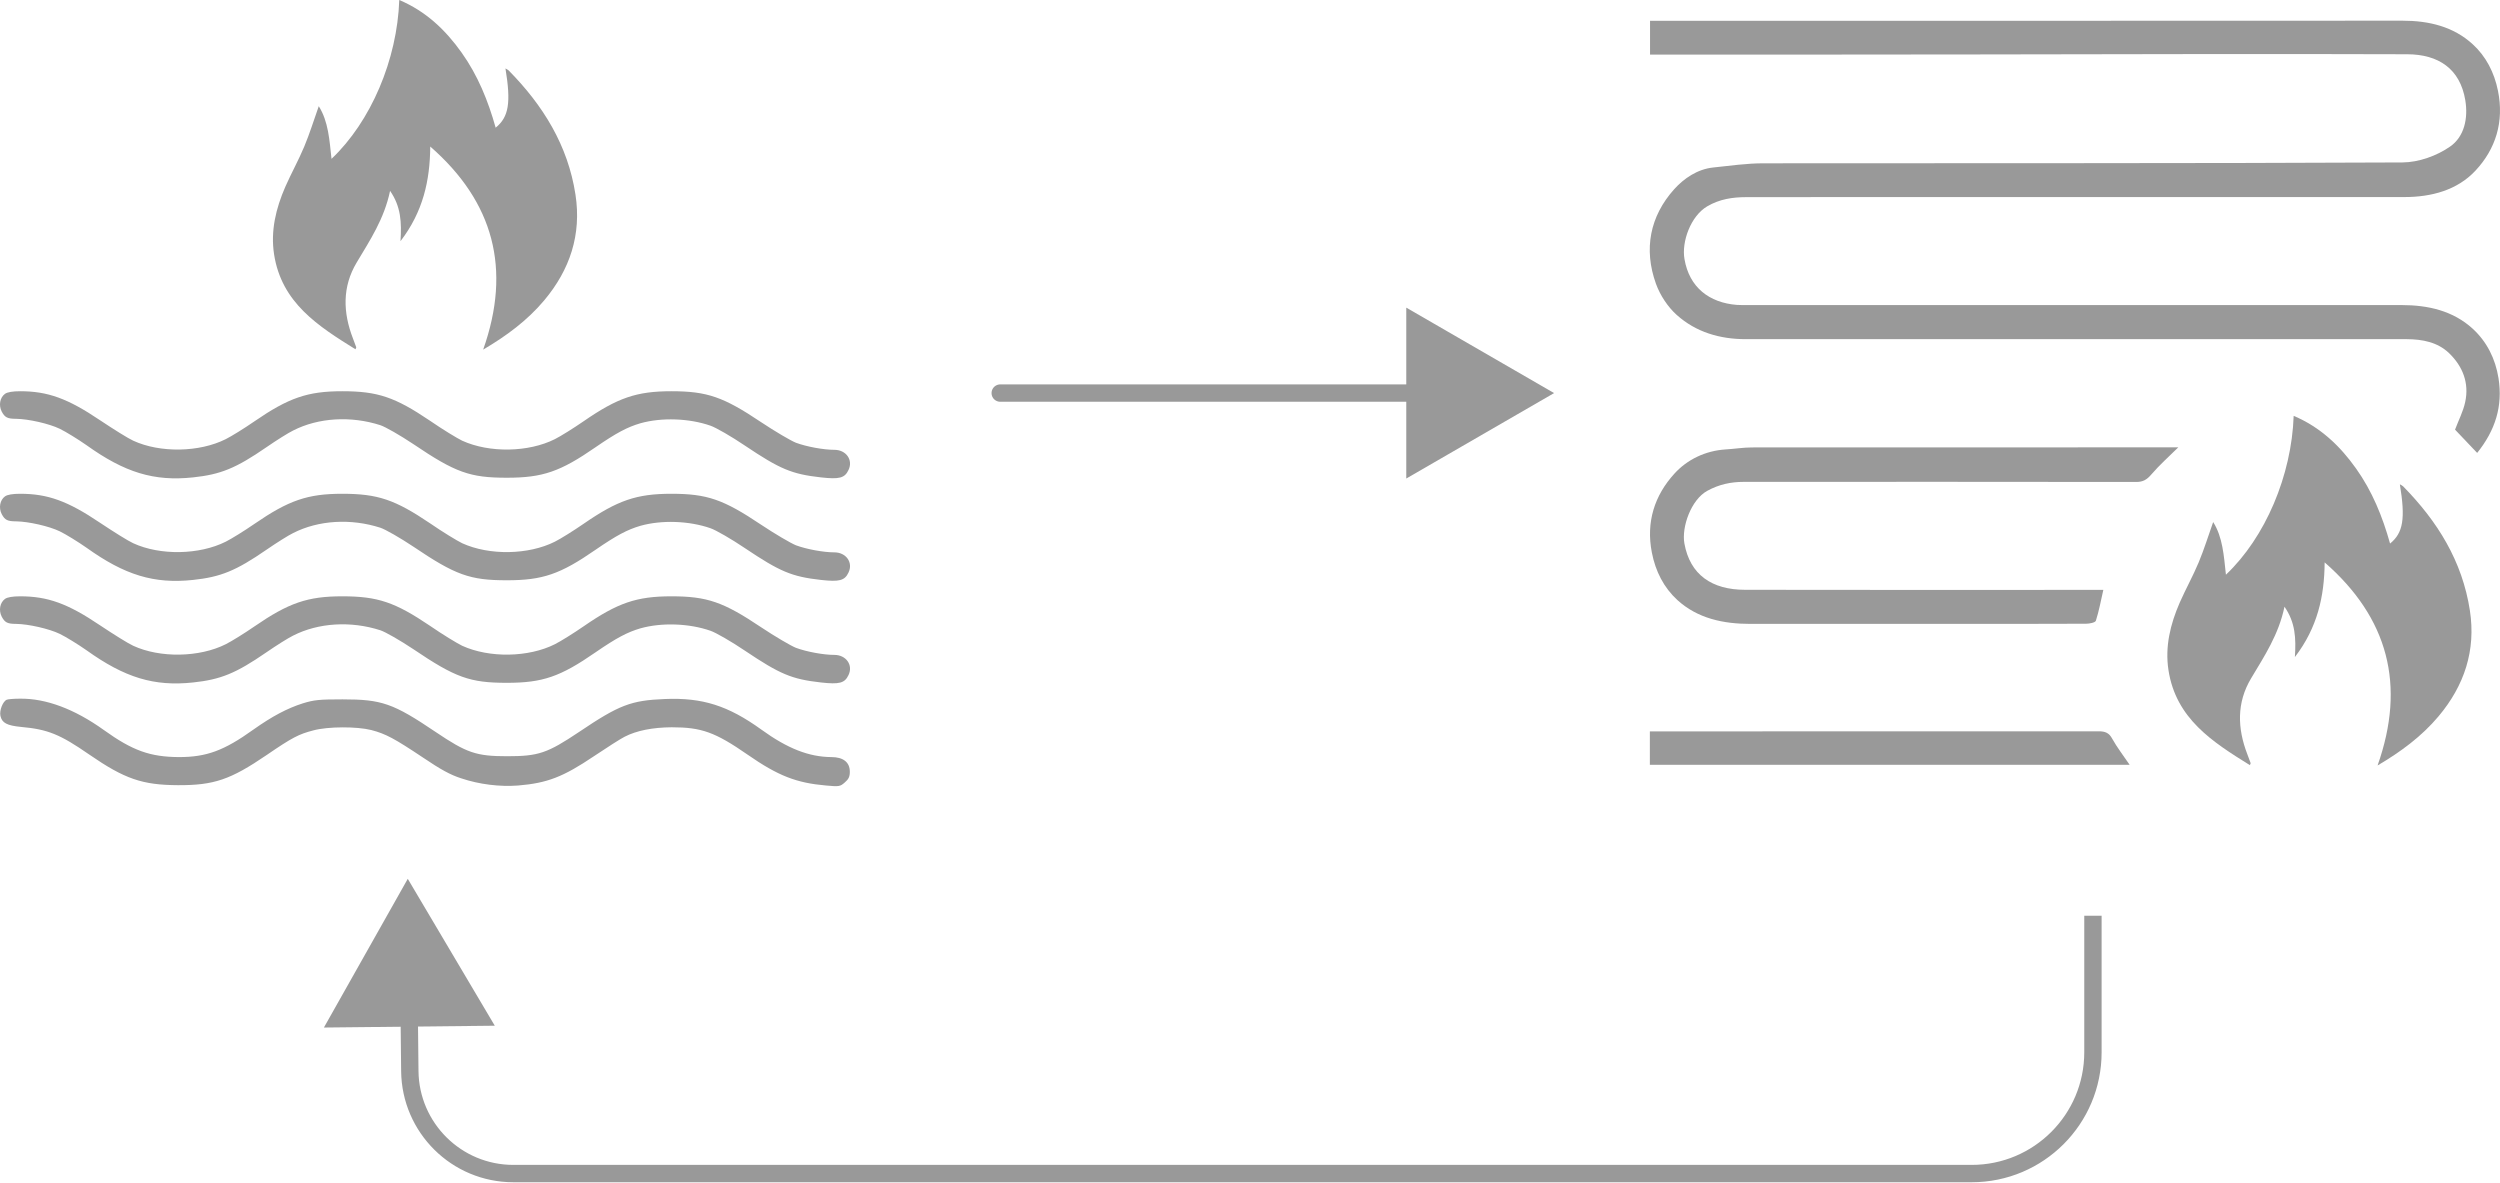
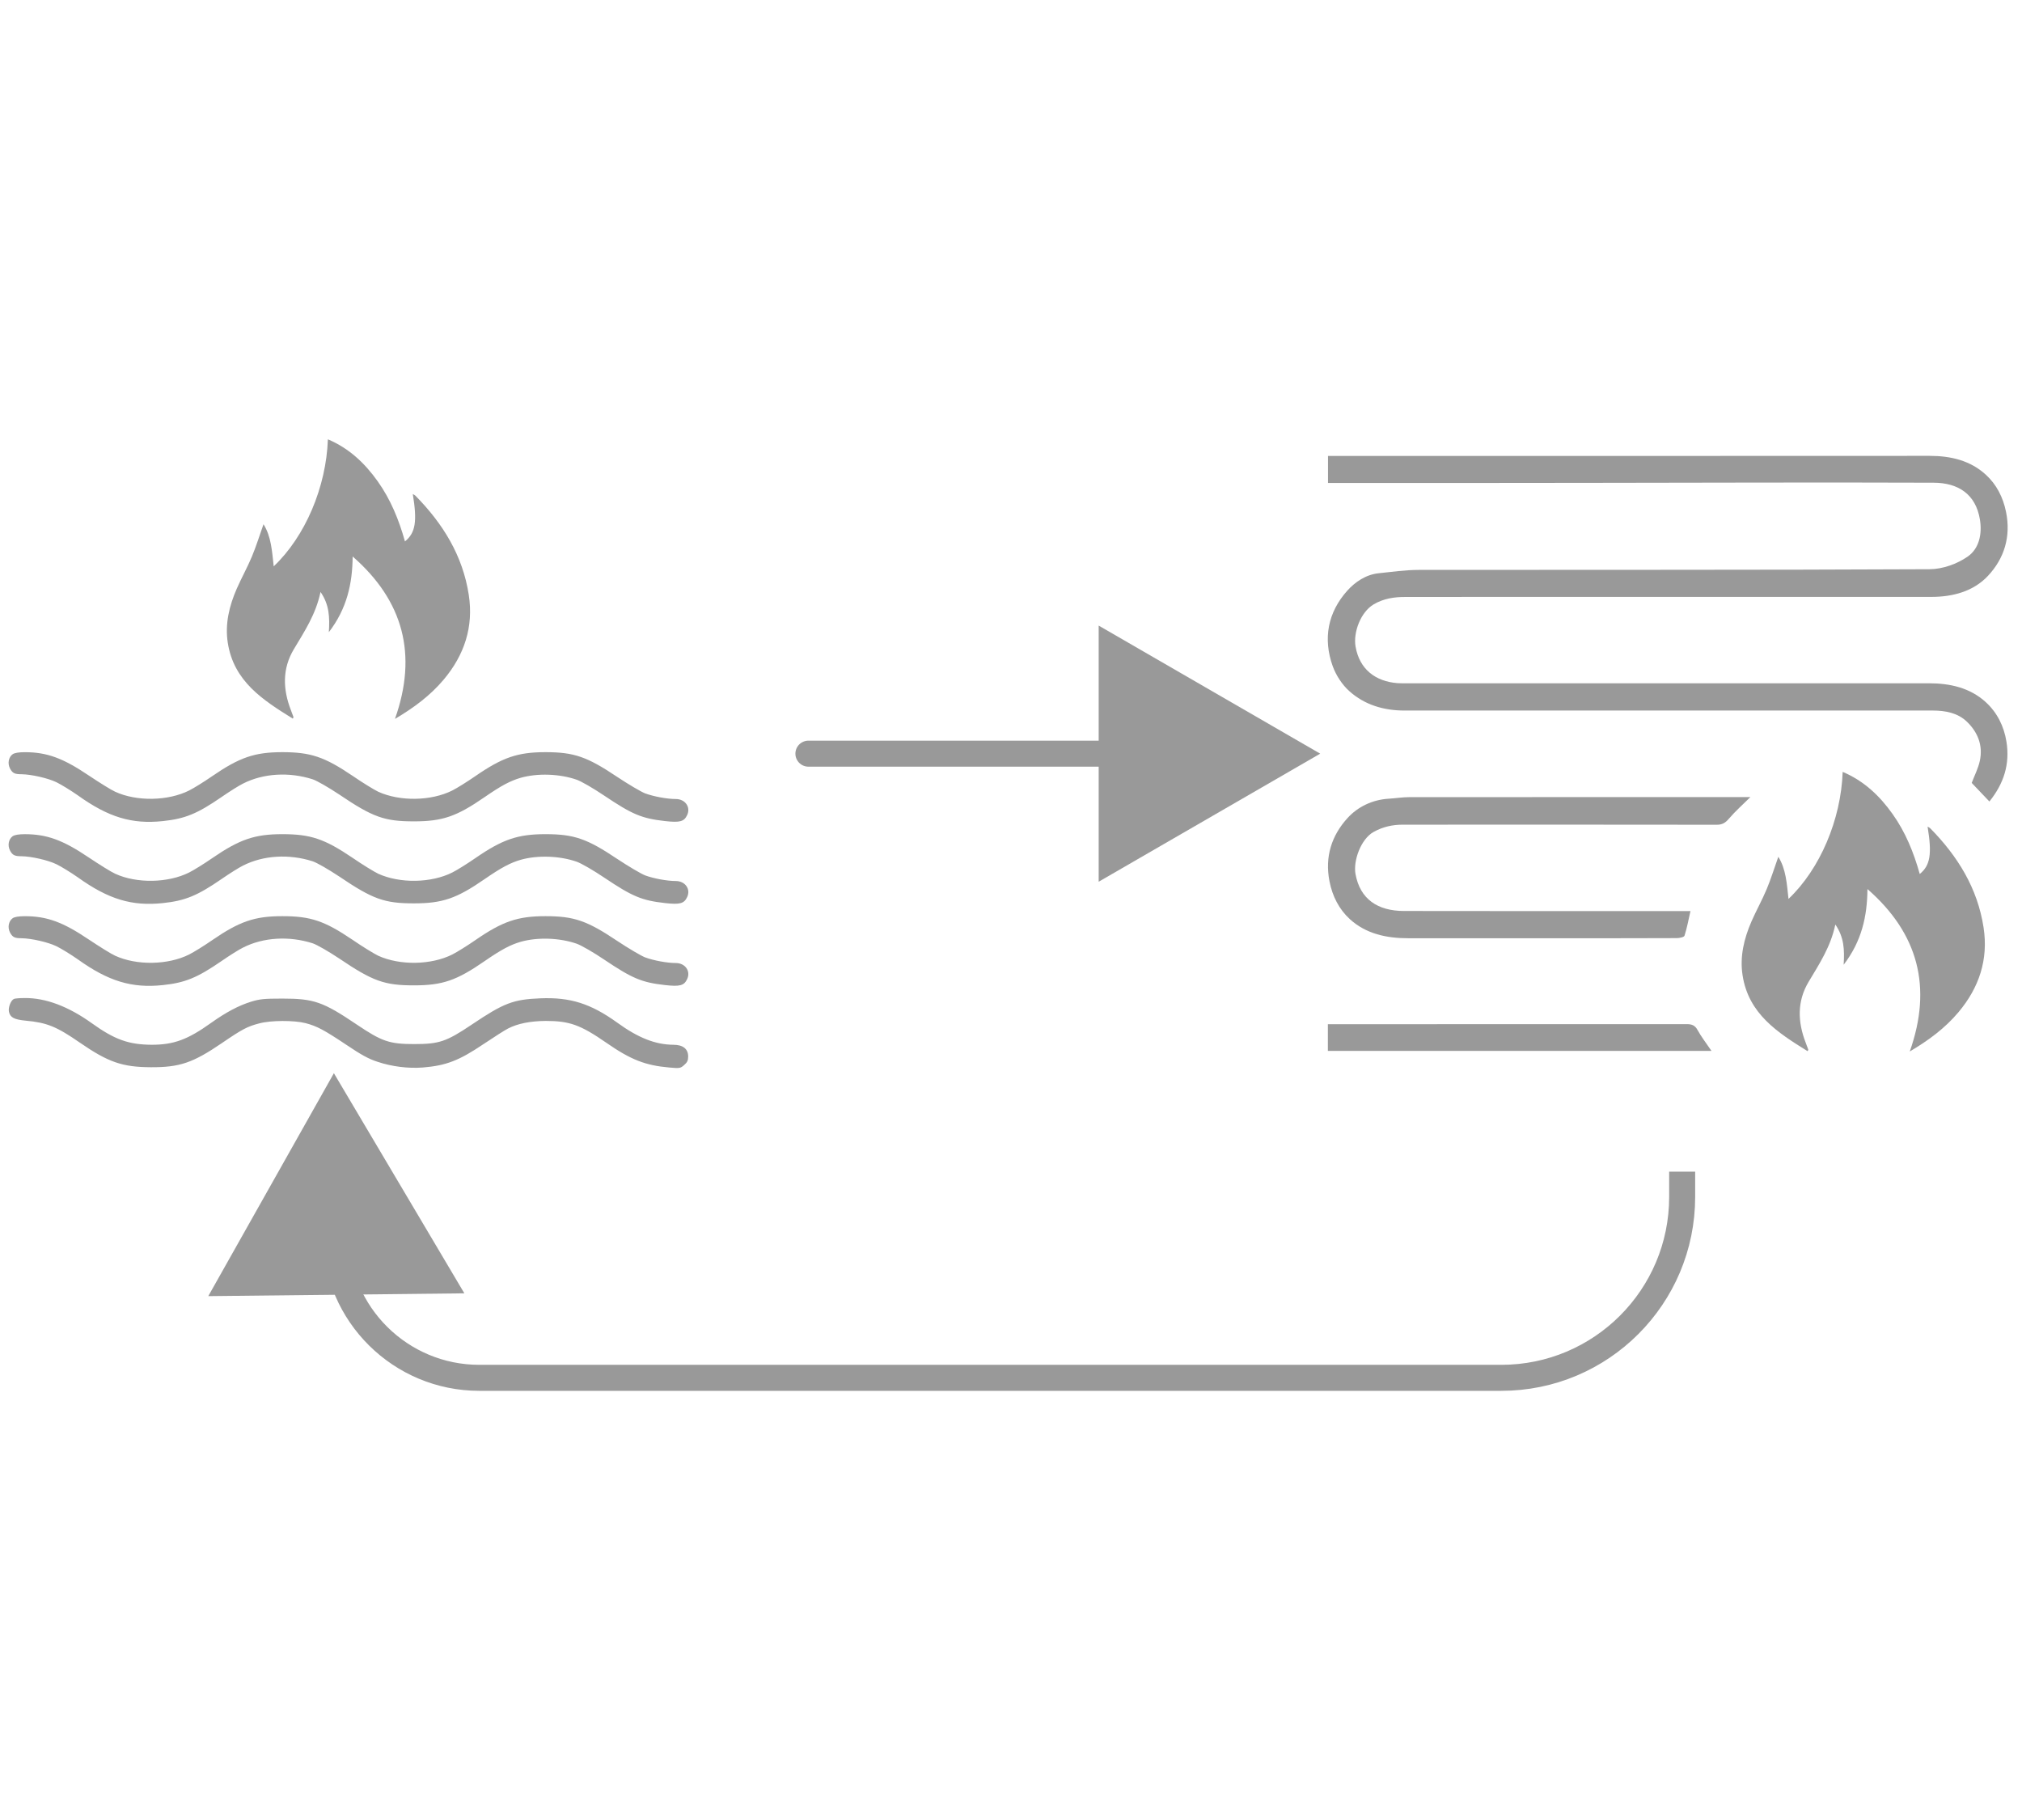
- <svg xmlns="http://www.w3.org/2000/svg" version="1.1" x="0px" y="0px" viewBox="0 0 2881.655 1362.732" enable-background="new 0 0 1000 1000" xml:space="preserve" id="svg16" width="2881.655" height="1362.732">
+ <svg xmlns="http://www.w3.org/2000/svg" version="1.1" x="0px" y="0px" viewBox="0 0 200 180" enable-background="new 0 0 1000 1000" xml:space="preserve" id="svg16" width="200" height="180">
  <defs id="defs20">
    <marker style="overflow:visible" id="marker1567" refX="0" refY="0" orient="auto">
      <path transform="scale(0.8)" style="fill:#999999;fill-opacity:1;fill-rule:evenodd;stroke:#999999;stroke-width:1pt;stroke-opacity:1" d="M 5.77,0 -2.88,5 V -5 Z" id="path1565" />
    </marker>
    <marker style="overflow:visible" id="TriangleOutL" refX="0" refY="0" orient="auto">
      <path transform="scale(0.8)" style="fill:#999999;fill-opacity:1;fill-rule:evenodd;stroke:#999999;stroke-width:1pt;stroke-opacity:1" d="M 5.77,0 -2.88,5 V -5 Z" id="path999" />
    </marker>
    <marker style="overflow:visible" id="Arrow1Lend" refX="0" refY="0" orient="auto">
      <path transform="matrix(-0.8,0,0,-0.8,-10,0)" style="fill:#b3b3b3;fill-opacity:1;fill-rule:evenodd;stroke:#b3b3b3;stroke-width:1pt;stroke-opacity:1" d="M 0,0 5,-5 -12.5,0 5,5 Z" id="path860" />
    </marker>
    <marker style="overflow:visible" id="TriangleOutL-3" refX="0" refY="0" orient="auto">
      <path transform="scale(0.8)" style="fill:#b3b3b3;fill-opacity:1;fill-rule:evenodd;stroke:#b3b3b3;stroke-width:1pt;stroke-opacity:1" d="M 5.77,0 -2.88,5 V -5 Z" id="path999-2" />
    </marker>
  </defs>
-   <path d="m 5.762,572.142 c -5.76,4.17 -7.55,13.11 -3.77,20.46 3.58,6.75 6.56,8.34 16.68,8.34 14.1,0.2 37.94,5.56 50.25,11.52 6.95,3.38 20.86,11.92 30.79,18.87 44.1,31.58 77.86,41.91 122.75,37.14 31.98,-3.38 49.46,-10.53 84.62,-34.76 11.52,-7.95 25.42,-16.68 30.79,-19.27 29.2,-14.9 66.54,-17.08 100.51,-6.16 5.96,1.99 22.64,11.52 38.14,21.85 48.47,32.77 65.15,38.73 107.66,38.73 41.32,0 61.57,-6.95 102.29,-35.16 24.24,-16.68 36.75,-23.24 51.64,-27.61 24.63,-6.95 56.41,-5.76 80.84,2.78 6.35,2.19 24.23,12.51 39.52,22.84 40.52,27.21 54.03,32.97 87.8,36.75 21.25,2.38 27.41,0.8 31.78,-8.54 5.56,-11.52 -2.78,-23.24 -16.29,-23.24 -12.51,0 -31.98,-3.58 -44.29,-8.14 -5.96,-2.38 -24.24,-13.11 -40.32,-23.83 -43.3,-29 -61.97,-35.56 -103.29,-35.56 -40.12,0 -61.97,7.55 -101.1,34.56 -11.52,7.95 -26.42,17.28 -33.17,20.66 -30.39,15.29 -75.48,16.09 -106.86,1.79 -5.76,-2.78 -22.45,-12.91 -37.14,-23.04 -40.32,-27.21 -60.18,-33.97 -101.1,-33.97 -39.92,0 -61.77,7.55 -101.3,34.76 -11.52,7.95 -26.22,17.08 -32.97,20.46 -30.39,15.29 -75.68,16.09 -106.66,1.79 -5.76,-2.58 -22.84,-13.31 -38.34,-23.64 -37.14,-25.03 -60.18,-33.37 -91.97,-33.37 -8.55,0.01 -14.71,1 -17.49,2.99 z" id="path8" style="fill:#999999;fill-opacity:1;stroke-width:0.1" />
-   <path d="m 7.854,806.524 c -4.57,1.79 -8.74,12.51 -7.35,18.67 1.79,8.14 7.55,11.12 23.84,12.71 30.79,2.78 44.89,8.54 78.46,31.78 40.92,28.21 61.18,35.16 102.29,35.36 41.51,0.2 60.58,-6.36 102.29,-34.76 29.6,-20.26 36.95,-24.03 53.83,-28.4 16.88,-4.57 50.25,-4.57 66.74,-0.4 16.69,4.37 26.62,9.73 59.39,31.58 20.86,14.1 31.78,20.06 44.1,24.03 21.25,7.15 44.69,9.93 65.75,8.34 33.57,-2.78 52.04,-9.93 87.4,-33.77 15.1,-10.13 30.99,-20.26 35.36,-22.44 13.9,-7.15 32.18,-10.73 54.22,-10.92 34.37,0 50.06,5.56 87.6,31.58 35.16,24.43 56.21,32.57 90.38,35.55 15.1,1.39 16.29,1.19 21.65,-3.57 4.37,-3.78 5.76,-6.55 5.76,-12.32 0,-10.92 -7.55,-16.88 -21.25,-16.88 -25.82,-0.2 -50.45,-9.73 -80.84,-31.78 -38.33,-27.61 -67.93,-36.94 -111.04,-35.16 -39.13,1.59 -52.64,6.75 -98.91,37.94 -36.75,24.63 -46.88,28.01 -83.03,28.01 -35.55,0 -46.48,-3.77 -82.43,-28.01 -48.86,-32.97 -61.97,-37.54 -107.26,-37.54 -26.62,0 -32.77,0.6 -45.68,4.57 -18.08,5.76 -35.36,14.9 -57.21,30.39 -33.77,24.23 -54.03,31.58 -85.61,31.58 -33.17,-0.2 -53.43,-7.35 -86.6,-31.19 -33.79,-24.23 -66.76,-36.54 -96.76,-36.14 -6.95,0 -13.7,0.59 -15.09,1.19 z" id="path10" style="fill:#999999;fill-opacity:1;stroke-width:0.1" />
-   <path d="m 495.926,168.9 c -0.3,39.1 -8.2,75.1 -34.3,109.1 1.4,-21.7 0.6,-39.8 -12,-58 -6.7,32.2 -23.2,57 -38.5,82.6 -16.8,28.1 -15.8,57.7 -4.3,87.5 1.3,3.4 2.6,6.8 3.8,10.2 0.1,0.2 -0.2,0.6 -0.9,2.3 -43,-26.7 -85.2,-53.6 -93.8,-109.4 -4.2,-27.1 2.1,-53 12.9,-77.8 6.9,-15.7 15.3,-30.7 21.9,-46.5 6.3,-15.1 11.1,-30.7 16.7,-46.5 11.1,17.6 12.3,38.9 14.7,60.7 45.4,-43 75.7,-114.2 78.1,-183.1 30.7,13 53.3,34.5 71.9,60.7 18.6,26.1 30.5,55.4 39.2,86.5 15.2,-12.4 17.8,-28.7 11.3,-68.3 1.5,0.9 2.8,1.4 3.7,2.3 39.6,40.2 68.3,86.3 77,143.1 7.1,46.2 -6.4,86.6 -36.1,122 -19.5,23.2 -43.5,40.9 -70.3,56.7 32.9,-92.9 12.1,-170.3 -61,-234.1 z" id="path6" style="fill:#999999;fill-opacity:1;stroke:none" />
-   <path d="m 5.762,690.336 c -5.76,4.17 -7.55,13.11 -3.77,20.46 3.58,6.75 6.56,8.34 16.68,8.34 14.1,0.2 37.94,5.56 50.25,11.52 6.95,3.38 20.86,11.92 30.79,18.87 44.1,31.58 77.86,41.91 122.75,37.14 31.98,-3.38 49.46,-10.53 84.62,-34.76 11.52,-7.95 25.42,-16.68 30.79,-19.27 29.2,-14.9 66.54,-17.08 100.51,-6.16 5.96,1.99 22.64,11.52 38.14,21.85 48.47,32.77 65.15,38.73 107.66,38.73 41.32,0 61.57,-6.95 102.29,-35.16 24.24,-16.68 36.75,-23.24 51.64,-27.61 24.63,-6.95 56.41,-5.76 80.84,2.78 6.35,2.19 24.23,12.51 39.52,22.84 40.52,27.21 54.03,32.97 87.8,36.75 21.25,2.38 27.41,0.8 31.78,-8.54 5.56,-11.52 -2.78,-23.24 -16.29,-23.24 -12.51,0 -31.98,-3.58 -44.29,-8.14 -5.96,-2.38 -24.24,-13.11 -40.32,-23.83 -43.3,-29 -61.97,-35.56 -103.29,-35.56 -40.12,0 -61.97,7.55 -101.1,34.56 -11.52,7.95 -26.42,17.28 -33.17,20.66 -30.39,15.29 -75.48,16.09 -106.86,1.79 -5.76,-2.78 -22.45,-12.91 -37.14,-23.04 -40.32,-27.21 -60.18,-33.97 -101.1,-33.97 -39.92,0 -61.77,7.55 -101.3,34.76 -11.52,7.95 -26.22,17.08 -32.97,20.46 -30.39,15.29 -75.68,16.09 -106.66,1.79 -5.76,-2.58 -22.84,-13.31 -38.34,-23.64 -37.14,-25.03 -60.18,-33.37 -91.97,-33.37 -8.55,0.01 -14.71,1 -17.49,2.99 z" id="path8-1" style="fill:#999999;fill-opacity:1;stroke-width:0.1" />
-   <path d="m 5.762,453.948 c -5.76,4.17 -7.55,13.11 -3.77,20.46 3.58,6.75 6.56,8.34 16.68,8.34 14.1,0.2 37.94,5.56 50.25,11.52 6.95,3.38 20.86,11.92 30.79,18.87 44.1,31.58 77.86,41.91 122.75,37.14 31.98,-3.38 49.46,-10.53 84.62,-34.76 11.52,-7.95 25.42,-16.68 30.79,-19.27 29.2,-14.9 66.54,-17.08 100.51,-6.16 5.96,1.99 22.64,11.52 38.14,21.85 48.47,32.77 65.15,38.73 107.66,38.73 41.32,0 61.57,-6.95 102.29,-35.16 24.24,-16.68 36.75,-23.24 51.64,-27.61 24.63,-6.95 56.41,-5.76 80.84,2.78 6.35,2.19 24.23,12.51 39.52,22.84 40.52,27.21 54.03,32.97 87.8,36.75 21.25,2.38 27.41,0.8 31.78,-8.54 5.56,-11.52 -2.78,-23.24 -16.29,-23.24 -12.51,0 -31.98,-3.58 -44.29,-8.14 -5.96,-2.38 -24.24,-13.11 -40.32,-23.83 -43.3,-29 -61.97,-35.56 -103.29,-35.56 -40.12,0 -61.97,7.55 -101.1,34.56 -11.52,7.95 -26.42,17.28 -33.17,20.66 -30.39,15.29 -75.48,16.09 -106.86,1.79 -5.76,-2.78 -22.45,-12.91 -37.14,-23.04 -40.32,-27.21 -60.18,-33.97 -101.1,-33.97 -39.92,0 -61.77,7.55 -101.3,34.76 -11.52,7.95 -26.22,17.08 -32.97,20.46 -30.39,15.29 -75.68,16.09 -106.66,1.79 -5.76,-2.58 -22.84,-13.31 -38.34,-23.64 -37.14,-25.03 -60.18,-33.37 -91.97,-33.37 -8.55,0.01 -14.71,1 -17.49,2.99 z" id="path8-3" style="fill:#999999;fill-opacity:1;stroke-width:0.1" />
-   <g id="g867" transform="translate(1891.634,-47.05818)">
+   <path d="m 1.247,82.707 c -0.395,0.286 -0.518,0.9 -0.259,1.404 0.246,0.463 0.45,0.572 1.145,0.572 0.967,0.014 2.603,0.382 3.448,0.79 0.477,0.232 1.431,0.818 2.113,1.295 3.026,2.167 5.342,2.876 8.423,2.548 2.194,-0.232 3.394,-0.723 5.806,-2.385 0.79,-0.546 1.744,-1.145 2.113,-1.322 2.004,-1.022 4.566,-1.172 6.897,-0.423 0.409,0.137 1.553,0.79 2.617,1.499 3.326,2.249 4.47,2.658 7.387,2.658 2.835,0 4.225,-0.477 7.019,-2.413 1.663,-1.145 2.522,-1.595 3.543,-1.895 1.69,-0.477 3.871,-0.395 5.547,0.191 0.436,0.15 1.663,0.858 2.712,1.567 2.78,1.867 3.707,2.262 6.025,2.522 1.458,0.163 1.881,0.055 2.181,-0.586 0.382,-0.79 -0.191,-1.595 -1.118,-1.595 -0.858,0 -2.194,-0.246 -3.039,-0.559 -0.409,-0.163 -1.663,-0.9 -2.767,-1.635 -2.971,-1.99 -4.252,-2.44 -7.087,-2.44 -2.753,0 -4.252,0.518 -6.937,2.371 -0.79,0.546 -1.813,1.186 -2.276,1.418 -2.085,1.049 -5.179,1.104 -7.332,0.123 -0.395,-0.191 -1.54,-0.886 -2.548,-1.581 -2.767,-1.867 -4.129,-2.331 -6.937,-2.331 -2.739,0 -4.238,0.518 -6.951,2.385 -0.79,0.546 -1.799,1.172 -2.262,1.404 -2.085,1.049 -5.193,1.104 -7.319,0.123 C 10.994,86.237 9.822,85.501 8.758,84.792 6.21,83.074 4.629,82.502 2.447,82.502 c -0.587,6.61e-4 -1.009,0.069 -1.2,0.205 z" id="path8" style="fill:#999999;fill-opacity:1;stroke-width:0.007" />
+   <path d="m 1.391,98.79 c -0.314,0.123 -0.6,0.858 -0.504,1.281 0.123,0.559 0.518,0.763 1.636,0.872 2.113,0.191 3.08,0.586 5.384,2.181 2.808,1.936 4.198,2.413 7.019,2.426 2.848,0.014 4.157,-0.436 7.019,-2.385 2.031,-1.39 2.535,-1.649 3.694,-1.949 1.158,-0.314 3.448,-0.314 4.579,-0.027 1.145,0.3 1.827,0.668 4.075,2.167 1.431,0.967 2.181,1.376 3.026,1.649 1.458,0.491 3.066,0.681 4.512,0.572 2.303,-0.191 3.571,-0.681 5.997,-2.317 1.036,-0.695 2.126,-1.39 2.426,-1.54 0.954,-0.491 2.208,-0.736 3.72,-0.749 2.358,0 3.435,0.382 6.011,2.167 2.413,1.676 3.857,2.235 6.202,2.439 1.036,0.095 1.118,0.082 1.486,-0.245 0.3,-0.259 0.395,-0.449 0.395,-0.845 0,-0.749 -0.518,-1.158 -1.458,-1.158 -1.772,-0.014 -3.462,-0.668 -5.547,-2.181 -2.63,-1.895 -4.661,-2.535 -7.619,-2.413 -2.685,0.109 -3.612,0.463 -6.787,2.603 -2.522,1.69 -3.217,1.922 -5.697,1.922 -2.439,0 -3.189,-0.259 -5.656,-1.922 -3.353,-2.262 -4.252,-2.576 -7.36,-2.576 -1.827,0 -2.249,0.041 -3.134,0.314 -1.241,0.395 -2.426,1.022 -3.926,2.085 -2.317,1.663 -3.707,2.167 -5.874,2.167 -2.276,-0.014 -3.666,-0.504 -5.942,-2.14 -2.319,-1.663 -4.581,-2.507 -6.639,-2.48 -0.477,0 -0.94,0.04 -1.035,0.082 z" id="path10" style="fill:#999999;fill-opacity:1;stroke-width:0.007" />
+   <path d="m 34.881,55.038 c -0.021,2.683 -0.563,5.153 -2.354,7.486 0.096,-1.489 0.041,-2.731 -0.823,-3.98 -0.46,2.209 -1.592,3.911 -2.642,5.668 -1.153,1.928 -1.084,3.959 -0.295,6.004 0.089,0.233 0.178,0.467 0.261,0.7 0.007,0.014 -0.014,0.041 -0.062,0.158 -2.951,-1.832 -5.846,-3.678 -6.436,-7.507 -0.288,-1.86 0.144,-3.637 0.885,-5.338 0.473,-1.077 1.05,-2.107 1.503,-3.191 0.432,-1.036 0.762,-2.107 1.146,-3.191 0.762,1.208 0.844,2.669 1.009,4.165 3.115,-2.951 5.194,-7.836 5.359,-12.564 2.107,0.892 3.657,2.367 4.934,4.165 1.276,1.791 2.093,3.801 2.69,5.935 1.043,-0.851 1.221,-1.969 0.775,-4.687 0.103,0.062 0.192,0.096 0.254,0.158 2.717,2.758 4.687,5.922 5.283,9.819 0.487,3.17 -0.439,5.942 -2.477,8.371 -1.338,1.592 -2.985,2.806 -4.824,3.891 2.257,-6.374 0.83,-11.685 -4.186,-16.063 z" id="path6" style="fill:#999999;fill-opacity:1;stroke:none;stroke-width:0.069" />
+   <path d="m 1.247,90.817 c -0.395,0.286 -0.518,0.9 -0.259,1.404 0.246,0.463 0.45,0.572 1.145,0.572 0.967,0.014 2.603,0.382 3.448,0.79 0.477,0.232 1.431,0.818 2.113,1.295 3.026,2.167 5.342,2.876 8.423,2.548 2.194,-0.232 3.394,-0.723 5.806,-2.385 0.79,-0.546 1.744,-1.145 2.113,-1.322 2.004,-1.022 4.566,-1.172 6.897,-0.423 0.409,0.137 1.553,0.79 2.617,1.499 3.326,2.249 4.47,2.658 7.387,2.658 2.835,0 4.225,-0.477 7.019,-2.413 1.663,-1.145 2.522,-1.595 3.543,-1.895 1.69,-0.477 3.871,-0.395 5.547,0.191 0.436,0.15 1.663,0.858 2.712,1.567 2.78,1.867 3.707,2.262 6.025,2.522 1.458,0.163 1.881,0.055 2.181,-0.586 0.382,-0.79 -0.191,-1.595 -1.118,-1.595 -0.858,0 -2.194,-0.246 -3.039,-0.559 -0.409,-0.163 -1.663,-0.9 -2.767,-1.635 -2.971,-1.99 -4.252,-2.44 -7.087,-2.44 -2.753,0 -4.252,0.518 -6.937,2.371 -0.79,0.546 -1.813,1.186 -2.276,1.418 -2.085,1.049 -5.179,1.104 -7.332,0.123 -0.395,-0.191 -1.54,-0.886 -2.548,-1.581 -2.767,-1.867 -4.129,-2.331 -6.937,-2.331 -2.739,0 -4.238,0.518 -6.951,2.385 -0.79,0.546 -1.799,1.172 -2.262,1.404 -2.085,1.049 -5.193,1.104 -7.319,0.123 C 10.994,94.347 9.822,93.611 8.758,92.902 6.21,91.184 4.629,90.612 2.447,90.612 1.861,90.613 1.438,90.681 1.247,90.817 Z" id="path8-1" style="fill:#999999;fill-opacity:1;stroke-width:0.007" />
+   <path d="m 1.247,74.597 c -0.395,0.286 -0.518,0.9 -0.259,1.404 0.246,0.463 0.45,0.572 1.145,0.572 0.967,0.014 2.603,0.382 3.448,0.79 0.477,0.232 1.431,0.818 2.113,1.295 3.026,2.167 5.342,2.876 8.423,2.548 2.194,-0.232 3.394,-0.723 5.806,-2.385 0.79,-0.546 1.744,-1.145 2.113,-1.322 2.004,-1.022 4.566,-1.172 6.897,-0.423 0.409,0.137 1.553,0.79 2.617,1.499 3.326,2.249 4.47,2.658 7.387,2.658 2.835,0 4.225,-0.477 7.019,-2.413 1.663,-1.145 2.522,-1.595 3.543,-1.895 1.69,-0.477 3.871,-0.395 5.547,0.191 0.436,0.15 1.663,0.858 2.712,1.567 2.78,1.867 3.707,2.262 6.025,2.522 1.458,0.163 1.881,0.055 2.181,-0.586 0.382,-0.79 -0.191,-1.595 -1.118,-1.595 -0.858,0 -2.194,-0.246 -3.039,-0.559 -0.409,-0.163 -1.663,-0.9 -2.767,-1.635 -2.971,-1.99 -4.252,-2.44 -7.087,-2.44 -2.753,0 -4.252,0.518 -6.937,2.371 -0.79,0.546 -1.813,1.186 -2.276,1.418 -2.085,1.049 -5.179,1.104 -7.332,0.123 -0.395,-0.191 -1.54,-0.886 -2.548,-1.581 -2.767,-1.867 -4.129,-2.331 -6.937,-2.331 -2.739,0 -4.238,0.518 -6.951,2.385 -0.79,0.546 -1.799,1.172 -2.262,1.404 -2.085,1.049 -5.193,1.104 -7.319,0.123 C 10.994,78.127 9.822,77.391 8.758,76.682 6.21,74.964 4.629,74.392 2.447,74.392 c -0.587,6.94e-4 -1.009,0.069 -1.2,0.205 z" id="path8-3" style="fill:#999999;fill-opacity:1;stroke-width:0.007" />
+   <g id="g867" transform="matrix(0.06861665,0,0,0.06861665,130.6495,40.21975)">
    <path d="m 963.7,569.1 c -9,-9.5 -17.5,-18.5 -25.5,-26.8 4.1,-10.9 9.4,-21 11.7,-31.8 4.8,-22 -2.9,-41.3 -18.6,-56.4 -13.2,-12.7 -30.8,-16 -48.7,-16.1 -49,-0.1 -97.9,0 -146.9,0 -205,0 -410,0 -615.1,0 -29.9,0 -57.4,-8.1 -79.5,-27.9 -10.5,-9.4 -19.2,-22.8 -24,-36 -14.3,-39.9 -7,-77.7 21.1,-109 11.1,-12.3 26.6,-23.1 45.1,-25 19.2,-2 38.4,-4.8 57.6,-4.8 245.6,-0.3 491.2,0.2 736.7,-1 18.6,-0.1 39.6,-7.6 54.9,-18.3 16.4,-11.4 21,-32.6 17.5,-53.5 -6,-36.2 -31,-52.8 -66.9,-52.9 -164.1,-0.6 -328.2,0 -492.3,0.2 -118.6,0.2 -237.3,0.2 -356.1,0.2 -7.9,0 -15.9,0 -24.4,0 0,-13.2 0,-25.4 0,-39 5.2,0 9.8,0 14.4,0 284.3,0 568.6,0.1 853,-0.1 30.2,0 58.6,6.7 80.9,27.2 15.2,13.9 24.8,32.3 29.1,53.7 7.2,35.6 -2.6,67 -26,92 -21,22.5 -50.8,30.4 -81.8,30.4 -131.2,0 -262.4,0 -393.6,0 -121.7,0 -243.4,-0.1 -365.1,0.1 -15.6,0 -30.7,2.2 -45,10.6 -19,11.2 -29.7,40.7 -26.2,60.8 5.6,32.8 28.7,50.3 60.3,52.8 4.4,0.3 8.8,0.2 13.1,0.2 251.1,0 502.1,0 753.2,0 30.4,0 59.3,6.5 82,27.3 16.1,14.8 26.1,34.3 29.7,57 5.1,32.3 -3.7,60.1 -24.6,86.1 z" id="path4" style="fill:#999999;fill-opacity:1;stroke:none" />
    <path d="m 787.9,695.3 c -0.3,39.1 -8.2,75.1 -34.3,109.1 1.4,-21.7 0.6,-39.8 -12,-58 -6.7,32.2 -23.2,57 -38.5,82.6 -16.8,28.1 -15.8,57.7 -4.3,87.5 1.3,3.4 2.6,6.8 3.8,10.2 0.1,0.2 -0.2,0.6 -0.9,2.3 -43,-26.7 -85.2,-53.6 -93.8,-109.4 -4.2,-27.1 2.1,-53 12.9,-77.8 6.9,-15.7 15.3,-30.7 21.9,-46.5 6.3,-15.1 11.1,-30.7 16.7,-46.5 11.1,17.6 12.3,38.9 14.7,60.7 45.4,-43 75.7,-114.2 78.1,-183.1 30.7,13 53.3,34.5 71.9,60.7 18.6,26.1 30.5,55.4 39.2,86.5 15.2,-12.4 17.8,-28.7 11.3,-68.3 1.5,0.9 2.8,1.4 3.7,2.3 39.6,40.2 68.3,86.3 77,143.1 7.1,46.2 -6.4,86.6 -36.1,122 -19.5,23.2 -43.5,40.9 -70.3,56.7 32.9,-92.9 12.1,-170.3 -61,-234.1 z" id="path6-7" style="fill:#999999;fill-opacity:1;stroke:none" />
    <path d="m 619.2,562.7 c -10.5,10.4 -21.6,20.2 -31.2,31.4 -5,5.8 -9.4,8.5 -17.2,8.5 -150.9,-0.2 -301.8,-0.2 -452.7,-0.1 -14.6,0 -28.3,2.9 -41.8,10.3 -18.7,10.2 -29.8,41.8 -26.4,60.7 6.5,36.1 31.7,53.4 70,53.4 132.3,0.3 264.6,0.1 396.8,0.1 4.7,0 9.4,0 16.1,0 -2.9,12.7 -5,24.3 -8.6,35.5 -0.7,2.2 -7.3,3.5 -11.2,3.5 -50.4,0.2 -100.9,0.2 -151.3,0.2 -78.6,0 -157.1,-0.1 -235.7,0 -31.2,0 -60.8,-6.2 -84.2,-27.5 -15.5,-14.2 -25.2,-33 -29.4,-54.7 -6.9,-35.3 3.2,-66 26,-91 14.7,-16.2 35.6,-26.4 59,-27.9 10.2,-0.6 20.3,-2.3 30.5,-2.3 160.8,-0.1 321.6,-0.1 482.3,-0.1 3.6,0 7.3,0 9,0 z" id="path8-9" style="fill:#999999;fill-opacity:1;stroke:none" />
    <path d="m 10.1,928.6 c 0,-12.8 0,-24.7 0,-38.5 4.2,0 8,0 11.9,0 168.5,0 337,0 505.4,-0.1 7.3,0 11.9,1.6 15.6,8.5 5.6,10.1 12.8,19.3 20.1,30.1 -184.8,0 -368.3,0 -553,0 z" id="path10-8" style="fill:#999999;fill-opacity:1;stroke:none" />
  </g>
-   <path style="fill:#999999;fill-opacity:1;stroke:#999999;stroke-width:20;stroke-linecap:round;stroke-linejoin:miter;stroke-miterlimit:1;stroke-dasharray:none;stroke-dashoffset:200;stroke-opacity:1;marker-end:url(#TriangleOutL)" d="m 1152.915,453.092 h 524.793" id="path855" />
-   <path style="fill:none;fill-opacity:1;stroke:#999999;stroke-width:20;stroke-linecap:butt;stroke-linejoin:bevel;stroke-miterlimit:4;stroke-dasharray:none;stroke-opacity:1;marker-end:url(#marker1567)" d="m 2412.451,1055.547 v 157.426 a 139.759,139.759 135 0 1 -139.759,139.759 H 591.715 A 119.337,119.337 44.695 0 1 472.385,1234.667 l -1.152,-108.061" id="path1551" />
+   <path style="fill:#999999;fill-opacity:1;stroke:#999999;stroke-width:2.572;stroke-linecap:round;stroke-linejoin:miter;stroke-miterlimit:2.5;stroke-dasharray:none;stroke-dashoffset:200;stroke-opacity:1;marker-end:url(#TriangleOutL)" d="M 79.961,74.538 H 115.971" id="path855" />
+   <path style="fill:none;fill-opacity:1;stroke:#999999;stroke-width:2.572;stroke-linecap:butt;stroke-linejoin:bevel;stroke-miterlimit:2.5;stroke-dasharray:none;stroke-opacity:1;marker-end:url(#marker1567)" d="m 166.386,115.877 v 2.501 a 17.891,17.891 135 0 1 -17.891,17.891 H 47.409 A 14.208,14.208 44.695 0 1 33.202,122.213 l -0.016,-1.46" id="path1551" />
</svg>
